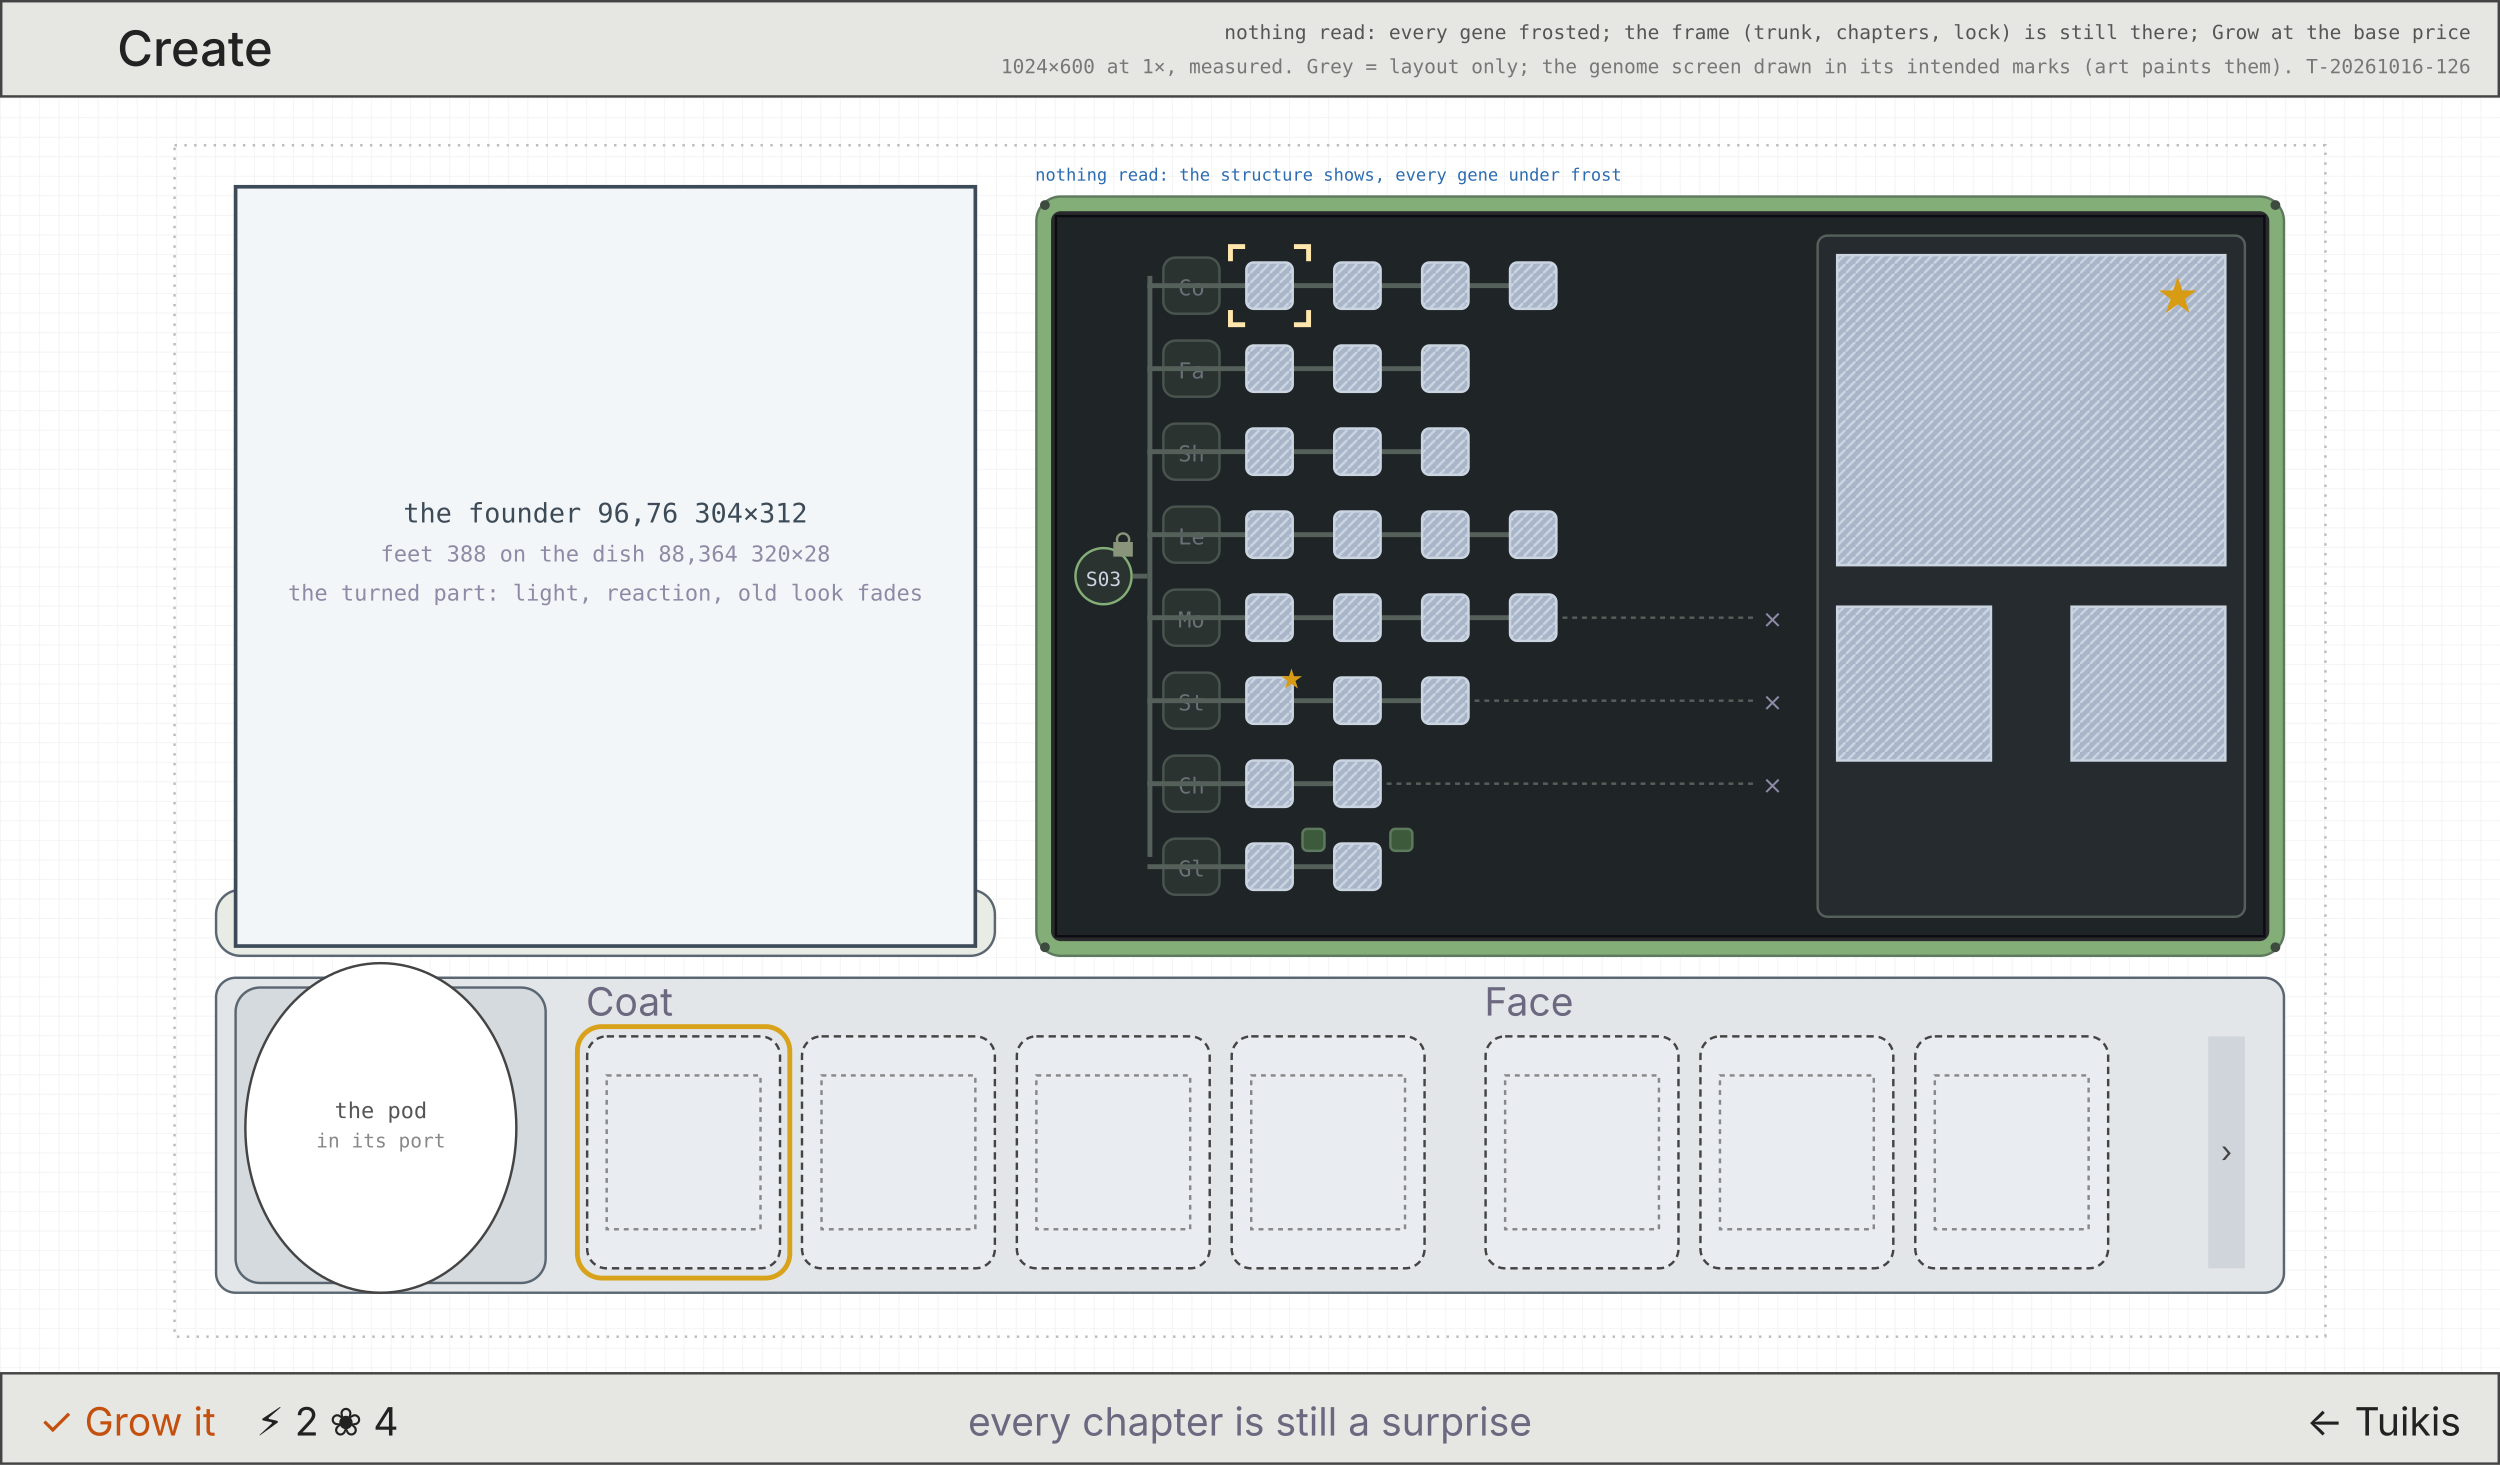
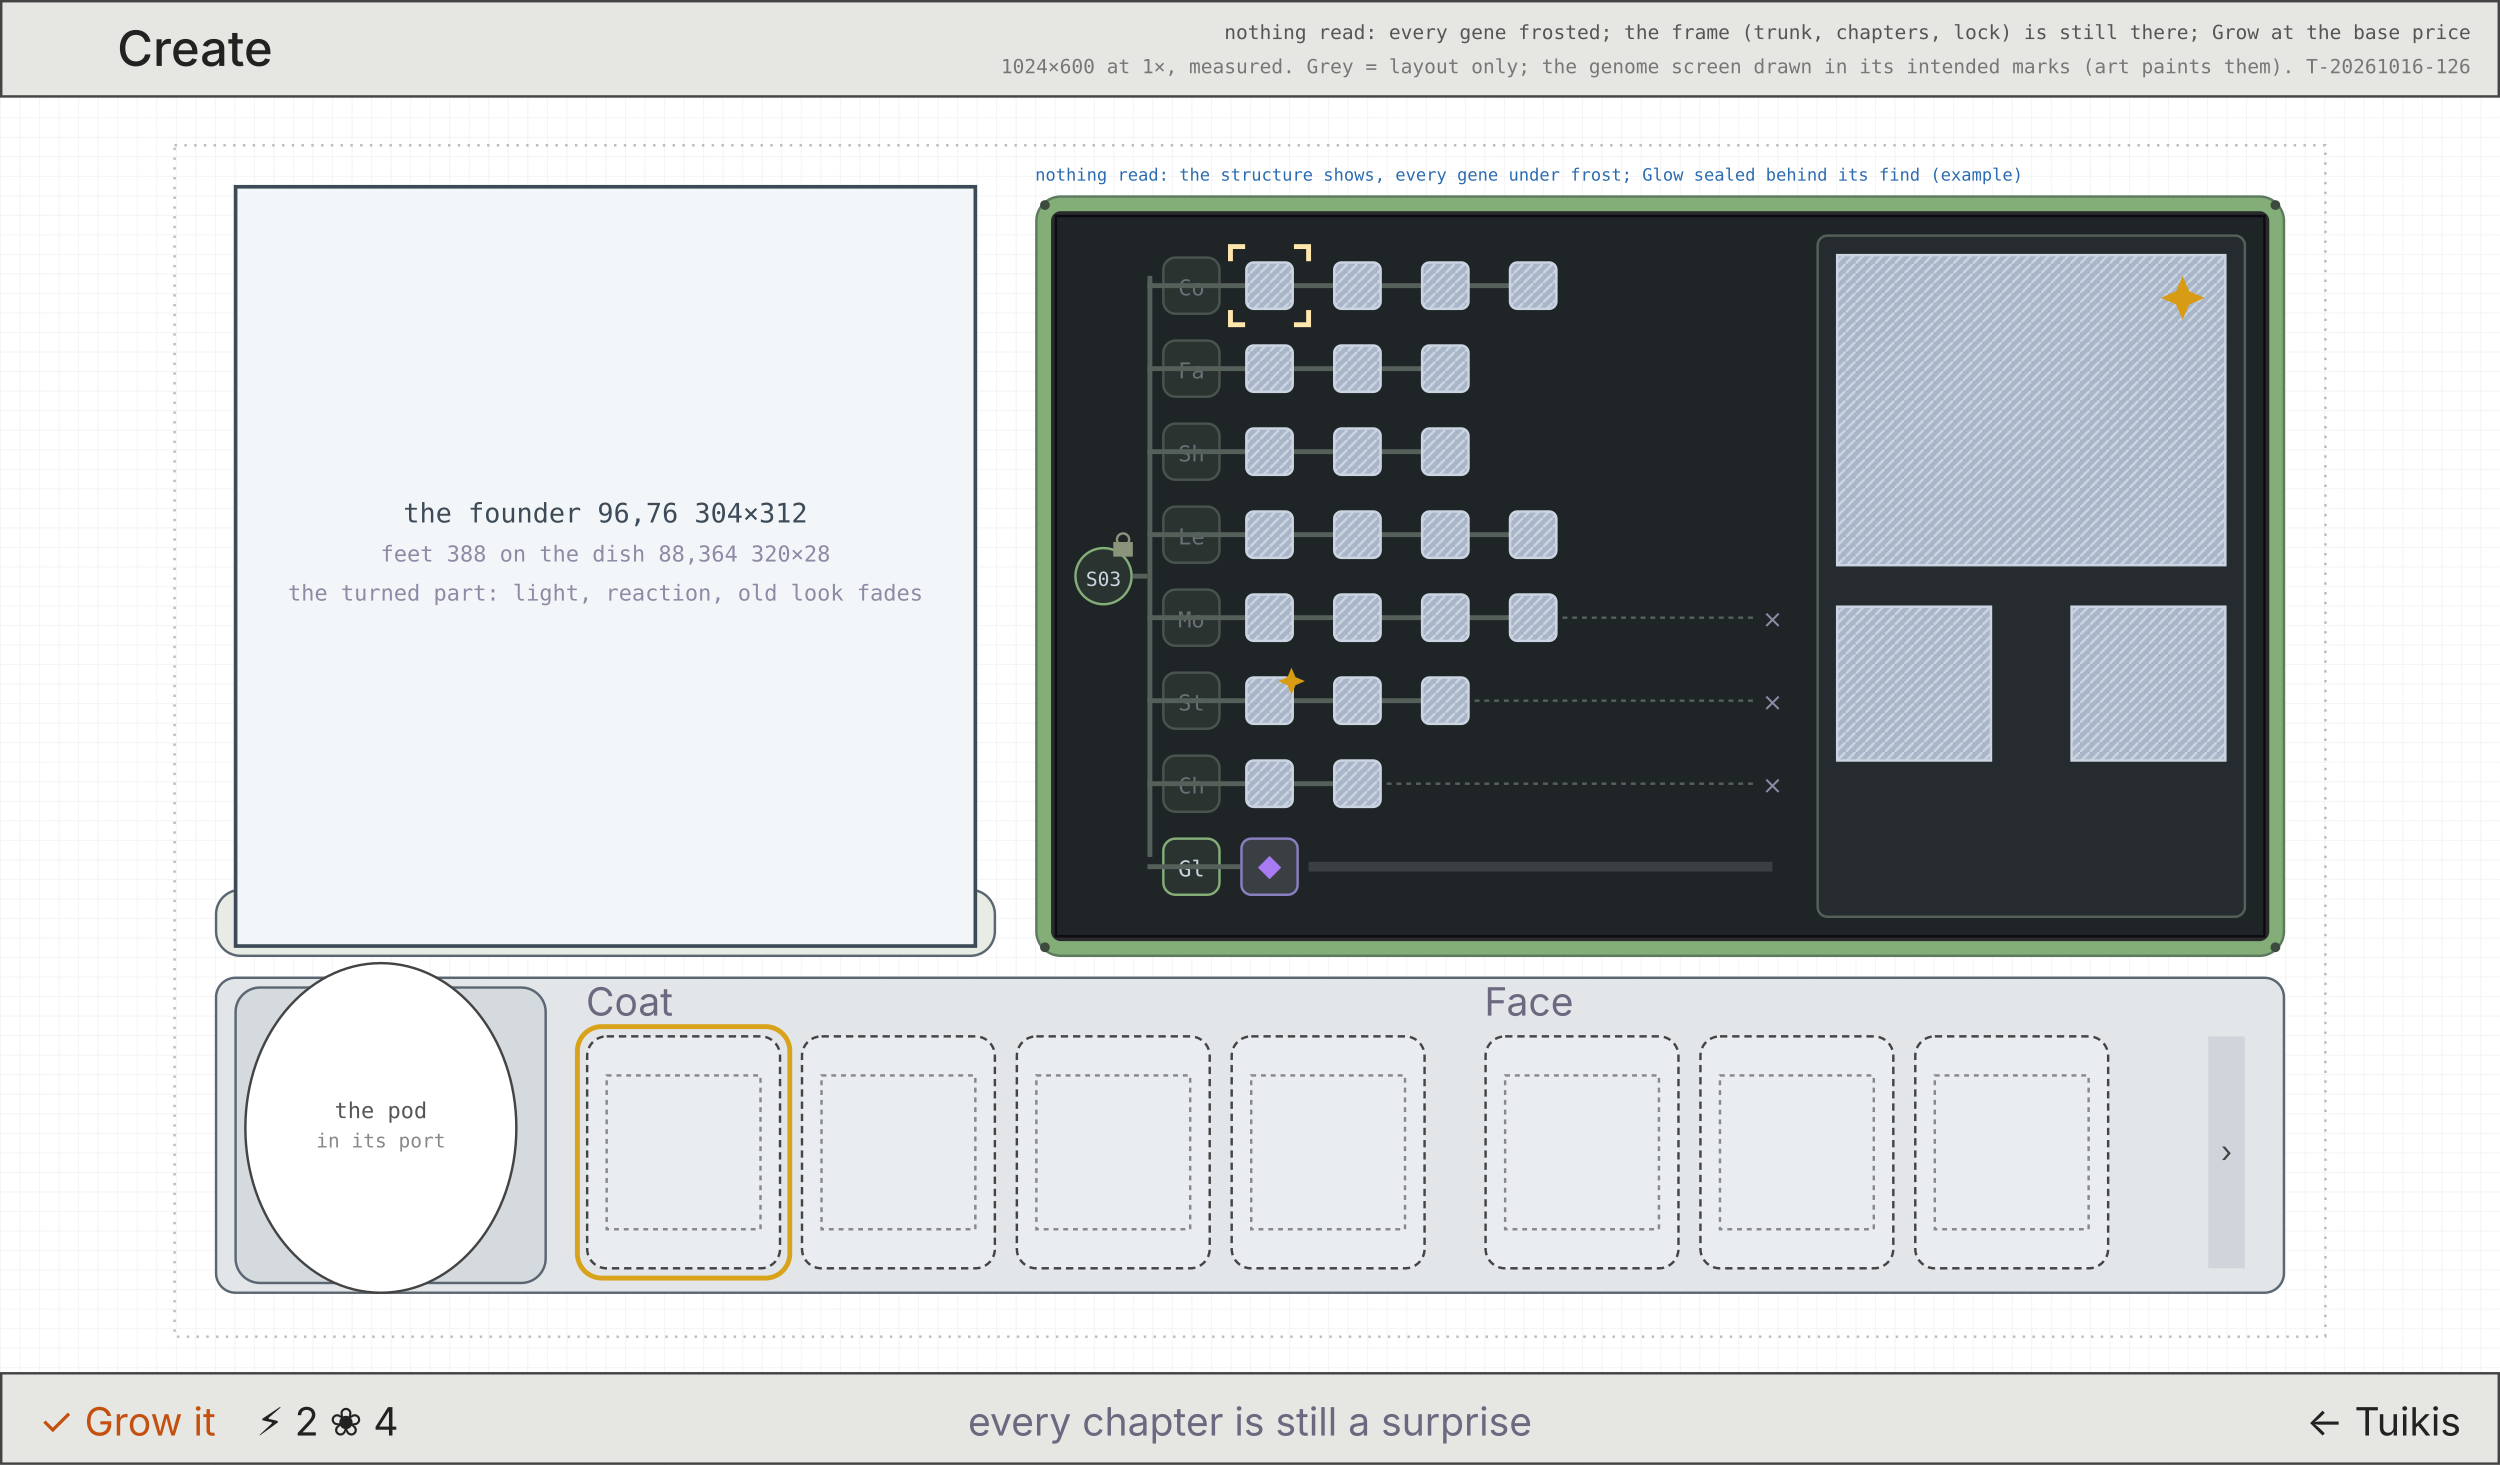
<svg xmlns="http://www.w3.org/2000/svg" viewBox="0 0 1024 600" width="1024" height="600" font-family="Inter, DejaVu Sans, sans-serif">
  <defs>
    <pattern id="g8" width="8" height="8" patternUnits="userSpaceOnUse">
      <path d="M8 0H0V8" fill="none" stroke="#efefef" stroke-width="0.5" />
    </pattern>
    <pattern id="fr" width="4" height="4" patternUnits="userSpaceOnUse">
      <rect width="4" height="4" fill="#a9b5c8" />
      <path d="M0 4L4 0" stroke="#cbd5e2" stroke-width="1" />
    </pattern>
  </defs>
  <rect width="1024" height="600" fill="#fff" />
  <rect width="1024" height="600" fill="url(#g8)" />
  <rect x="71.5" y="59.5" width="881" height="488" fill="none" stroke="#bbb" stroke-width="1" stroke-dasharray="1 3" />
  <rect x="0.5" y="0.5" width="1023" height="39" fill="#e6e6e2" stroke="#444" stroke-width="1" />
  <text x="48" y="27" font-size="20" fill="#222" text-anchor="start" font-weight="500">Create</text>
  <text x="1012" y="16" font-size="8" fill="#555" text-anchor="end" font-family="DejaVu Sans Mono, monospace">nothing read: every gene frosted; the frame (trunk, chapters, lock) is still there; Grow at the base price</text>
  <text x="1012" y="30" font-size="8" fill="#777" text-anchor="end" font-family="DejaVu Sans Mono, monospace">1024×600 at 1×, measured. Grey = layout only; the genome screen drawn in its intended marks (art paints them). T-20261016-126</text>
  <rect x="88.5" y="364.5" width="319" height="27" fill="#e8ece4" stroke="#5a6672" stroke-width="1" rx="10" />
  <rect x="96.5" y="76.5" width="303" height="311" fill="#f3f6f8" stroke="#3c4b57" stroke-width="1.5" />
  <text x="248" y="214" font-size="11" fill="#3c4b57" text-anchor="middle" font-family="DejaVu Sans Mono, monospace">the founder 96,76 304×312</text>
  <text x="248" y="230" font-size="9" fill="#8d8aa6" text-anchor="middle" font-family="DejaVu Sans Mono, monospace">feet 388 on the dish 88,364 320×28</text>
  <text x="248" y="246" font-size="9" fill="#8d8aa6" text-anchor="middle" font-family="DejaVu Sans Mono, monospace">the turned part: light, reaction, old look fades</text>
  <rect x="88.5" y="400.5" width="847" height="129" fill="#e3e6e8" stroke="#5a6672" stroke-width="1" rx="8" />
  <rect x="96.5" y="404.5" width="127" height="121" fill="#d5dade" stroke="#5a6672" stroke-width="1" rx="10" />
  <ellipse cx="156" cy="462" rx="55.5" ry="67.5" fill="#fff" stroke="#444" />
  <text x="156" y="458" font-size="9" fill="#555" text-anchor="middle" font-family="DejaVu Sans Mono, monospace">the pod</text>
  <text x="156" y="470" font-size="8" fill="#888" text-anchor="middle" font-family="DejaVu Sans Mono, monospace">in its port</text>
  <text x="240" y="416" font-size="16" fill="#6b6880" text-anchor="start">Coat</text>
  <rect x="240.5" y="424.5" width="79" height="95" fill="#e9edf2" stroke="#444" stroke-width="1" stroke-dasharray="3 2" rx="8" />
  <rect x="248.5" y="440.5" width="63" height="63" fill="#e9edf2" stroke="#888" stroke-width="1" stroke-dasharray="2 2" />
  <rect x="236.5" y="420.5" width="87" height="103" fill="none" stroke="#d9a21b" stroke-width="2" rx="10" />
  <rect x="328.5" y="424.5" width="79" height="95" fill="#e9edf2" stroke="#444" stroke-width="1" stroke-dasharray="3 2" rx="8" />
  <rect x="336.5" y="440.5" width="63" height="63" fill="#e9edf2" stroke="#888" stroke-width="1" stroke-dasharray="2 2" />
  <rect x="416.5" y="424.5" width="79" height="95" fill="#e9edf2" stroke="#444" stroke-width="1" stroke-dasharray="3 2" rx="8" />
  <rect x="424.5" y="440.5" width="63" height="63" fill="#e9edf2" stroke="#888" stroke-width="1" stroke-dasharray="2 2" />
  <rect x="504.5" y="424.5" width="79" height="95" fill="#e9edf2" stroke="#444" stroke-width="1" stroke-dasharray="3 2" rx="8" />
  <rect x="512.5" y="440.5" width="63" height="63" fill="#e9edf2" stroke="#888" stroke-width="1" stroke-dasharray="2 2" />
  <text x="608" y="416" font-size="16" fill="#6b6880" text-anchor="start">Face</text>
  <rect x="608.5" y="424.5" width="79" height="95" fill="#e9edf2" stroke="#444" stroke-width="1" stroke-dasharray="3 2" rx="8" />
  <rect x="616.5" y="440.5" width="63" height="63" fill="#e9edf2" stroke="#888" stroke-width="1" stroke-dasharray="2 2" />
  <rect x="696.5" y="424.5" width="79" height="95" fill="#e9edf2" stroke="#444" stroke-width="1" stroke-dasharray="3 2" rx="8" />
  <rect x="704.5" y="440.5" width="63" height="63" fill="#e9edf2" stroke="#888" stroke-width="1" stroke-dasharray="2 2" />
  <rect x="784.5" y="424.5" width="79" height="95" fill="#e9edf2" stroke="#444" stroke-width="1" stroke-dasharray="3 2" rx="8" />
  <rect x="792.5" y="440.5" width="63" height="63" fill="#e9edf2" stroke="#888" stroke-width="1" stroke-dasharray="2 2" />
  <rect x="904.5" y="424.5" width="15" height="95" fill="#cfd5da" stroke="none" stroke-width="1" />
  <text x="912" y="476" font-size="12" fill="#444" text-anchor="middle">›</text>
  <rect x="424.5" y="80.5" width="511" height="311" fill="#84ae78" stroke="#5d7a5f" stroke-width="1" rx="10" />
  <rect x="430.5" y="86.5" width="499" height="299" fill="#2a2a2d" stroke="none" stroke-width="1" rx="4" />
  <rect x="432.5" y="88.5" width="495" height="295" fill="#1f2427" stroke="#0c0a12" stroke-width="1" />
  <circle cx="428" cy="84" r="2" fill="#3d4a3e" stroke="none" stroke-width="1" />
  <circle cx="932" cy="84" r="2" fill="#3d4a3e" stroke="none" stroke-width="1" />
  <circle cx="428" cy="388" r="2" fill="#3d4a3e" stroke="none" stroke-width="1" />
  <circle cx="932" cy="388" r="2" fill="#3d4a3e" stroke="none" stroke-width="1" />
  <rect x="470" y="113" width="2" height="238" fill="#56605a" />
  <rect x="440.5" y="224.5" width="23" height="23" fill="#2a3330" stroke="#84ae78" stroke-width="1" rx="12" />
  <text x="452" y="240" font-size="8" fill="#cbd5e2" text-anchor="middle" font-family="DejaVu Sans Mono, monospace">S03</text>
  <rect x="464" y="235" width="6" height="2" fill="#56605a" />
  <rect x="456" y="222" width="8" height="6" fill="#8a947b" />
  <rect x="457.5" y="218.5" width="5" height="5" fill="none" stroke="#8a947b" stroke-width="1" rx="3" />
  <rect x="476.5" y="105.5" width="23" height="23" fill="#2a3330" stroke="#4a544e" stroke-width="1" rx="5" />
  <text x="488" y="121" font-size="9" fill="#6b6f78" text-anchor="middle" font-family="DejaVu Sans Mono, monospace">Co</text>
  <rect x="470" y="116" width="158" height="2" fill="#56605a" />
  <rect x="510.5" y="107.5" width="19" height="19" fill="url(#fr)" stroke="#cbd5e2" stroke-width="1" rx="3" />
  <path d="M504 107V101H510" fill="none" stroke="#ffe6ad" stroke-width="2" />
  <path d="M536 107V101H530" fill="none" stroke="#ffe6ad" stroke-width="2" />
  <path d="M504 127V133H510" fill="none" stroke="#ffe6ad" stroke-width="2" />
  <path d="M536 127V133H530" fill="none" stroke="#ffe6ad" stroke-width="2" />
  <rect x="546.5" y="107.5" width="19" height="19" fill="url(#fr)" stroke="#cbd5e2" stroke-width="1" rx="3" />
  <rect x="582.5" y="107.5" width="19" height="19" fill="url(#fr)" stroke="#cbd5e2" stroke-width="1" rx="3" />
  <rect x="618.5" y="107.5" width="19" height="19" fill="url(#fr)" stroke="#cbd5e2" stroke-width="1" rx="3" />
  <rect x="476.5" y="139.5" width="23" height="23" fill="#2a3330" stroke="#4a544e" stroke-width="1" rx="5" />
  <text x="488" y="155" font-size="9" fill="#6b6f78" text-anchor="middle" font-family="DejaVu Sans Mono, monospace">Fa</text>
  <rect x="470" y="150" width="122" height="2" fill="#56605a" />
  <rect x="510.5" y="141.5" width="19" height="19" fill="url(#fr)" stroke="#cbd5e2" stroke-width="1" rx="3" />
  <rect x="546.5" y="141.5" width="19" height="19" fill="url(#fr)" stroke="#cbd5e2" stroke-width="1" rx="3" />
  <rect x="582.5" y="141.5" width="19" height="19" fill="url(#fr)" stroke="#cbd5e2" stroke-width="1" rx="3" />
  <rect x="476.5" y="173.5" width="23" height="23" fill="#2a3330" stroke="#4a544e" stroke-width="1" rx="5" />
  <text x="488" y="189" font-size="9" fill="#6b6f78" text-anchor="middle" font-family="DejaVu Sans Mono, monospace">Sh</text>
  <rect x="470" y="184" width="122" height="2" fill="#56605a" />
  <rect x="510.5" y="175.5" width="19" height="19" fill="url(#fr)" stroke="#cbd5e2" stroke-width="1" rx="3" />
  <rect x="546.5" y="175.5" width="19" height="19" fill="url(#fr)" stroke="#cbd5e2" stroke-width="1" rx="3" />
  <rect x="582.5" y="175.5" width="19" height="19" fill="url(#fr)" stroke="#cbd5e2" stroke-width="1" rx="3" />
  <rect x="476.5" y="207.5" width="23" height="23" fill="#2a3330" stroke="#4a544e" stroke-width="1" rx="5" />
  <text x="488" y="223" font-size="9" fill="#6b6f78" text-anchor="middle" font-family="DejaVu Sans Mono, monospace">Le</text>
  <rect x="470" y="218" width="158" height="2" fill="#56605a" />
  <rect x="510.5" y="209.5" width="19" height="19" fill="url(#fr)" stroke="#cbd5e2" stroke-width="1" rx="3" />
  <rect x="546.5" y="209.5" width="19" height="19" fill="url(#fr)" stroke="#cbd5e2" stroke-width="1" rx="3" />
  <rect x="582.5" y="209.5" width="19" height="19" fill="url(#fr)" stroke="#cbd5e2" stroke-width="1" rx="3" />
  <rect x="618.5" y="209.5" width="19" height="19" fill="url(#fr)" stroke="#cbd5e2" stroke-width="1" rx="3" />
  <rect x="476.5" y="241.5" width="23" height="23" fill="#2a3330" stroke="#4a544e" stroke-width="1" rx="5" />
  <text x="488" y="257" font-size="9" fill="#6b6f78" text-anchor="middle" font-family="DejaVu Sans Mono, monospace">Mo</text>
  <rect x="470" y="252" width="158" height="2" fill="#56605a" />
  <line x1="640" y1="253" x2="720" y2="253" stroke="#56605a" stroke-dasharray="2 2" />
  <text x="726" y="257" font-size="10" fill="#8d8aa6" text-anchor="middle">⨯</text>
  <rect x="510.5" y="243.5" width="19" height="19" fill="url(#fr)" stroke="#cbd5e2" stroke-width="1" rx="3" />
  <rect x="546.5" y="243.5" width="19" height="19" fill="url(#fr)" stroke="#cbd5e2" stroke-width="1" rx="3" />
  <rect x="582.5" y="243.5" width="19" height="19" fill="url(#fr)" stroke="#cbd5e2" stroke-width="1" rx="3" />
  <rect x="618.5" y="243.5" width="19" height="19" fill="url(#fr)" stroke="#cbd5e2" stroke-width="1" rx="3" />
  <rect x="476.5" y="275.5" width="23" height="23" fill="#2a3330" stroke="#4a544e" stroke-width="1" rx="5" />
  <text x="488" y="291" font-size="9" fill="#6b6f78" text-anchor="middle" font-family="DejaVu Sans Mono, monospace">St</text>
  <rect x="470" y="286" width="122" height="2" fill="#56605a" />
  <line x1="604" y1="287" x2="720" y2="287" stroke="#56605a" stroke-dasharray="2 2" />
  <text x="726" y="291" font-size="10" fill="#8d8aa6" text-anchor="middle">⨯</text>
  <rect x="510.5" y="277.5" width="19" height="19" fill="url(#fr)" stroke="#cbd5e2" stroke-width="1" rx="3" />
-   <text x="529" y="282" font-size="10" fill="#d89b14" text-anchor="middle">★</text>
+   <path d="M529 273.5L530.65 277.35L534.5 279L530.65 280.65L529 284.5L527.35 280.65L523.5 279L527.35 277.35Z" fill="#d89b14" />
  <rect x="546.5" y="277.5" width="19" height="19" fill="url(#fr)" stroke="#cbd5e2" stroke-width="1" rx="3" />
  <rect x="582.5" y="277.5" width="19" height="19" fill="url(#fr)" stroke="#cbd5e2" stroke-width="1" rx="3" />
  <rect x="476.5" y="309.5" width="23" height="23" fill="#2a3330" stroke="#4a544e" stroke-width="1" rx="5" />
  <text x="488" y="325" font-size="9" fill="#6b6f78" text-anchor="middle" font-family="DejaVu Sans Mono, monospace">Ch</text>
  <rect x="470" y="320" width="86" height="2" fill="#56605a" />
  <line x1="568" y1="321" x2="720" y2="321" stroke="#56605a" stroke-dasharray="2 2" />
  <text x="726" y="325" font-size="10" fill="#8d8aa6" text-anchor="middle">⨯</text>
  <rect x="510.5" y="311.5" width="19" height="19" fill="url(#fr)" stroke="#cbd5e2" stroke-width="1" rx="3" />
  <rect x="546.5" y="311.5" width="19" height="19" fill="url(#fr)" stroke="#cbd5e2" stroke-width="1" rx="3" />
-   <rect x="476.5" y="343.5" width="23" height="23" fill="#2a3330" stroke="#4a544e" stroke-width="1" rx="5" />
-   <text x="488" y="359" font-size="9" fill="#6b6f78" text-anchor="middle" font-family="DejaVu Sans Mono, monospace">Gl</text>
-   <rect x="470" y="354" width="86" height="2" fill="#56605a" />
-   <rect x="510.5" y="345.5" width="19" height="19" fill="url(#fr)" stroke="#cbd5e2" stroke-width="1" rx="3" />
-   <rect x="533.5" y="339.5" width="9" height="9" fill="#3d5a3a" stroke="#5d7a5f" stroke-width="1" rx="2" />
-   <rect x="546.5" y="345.5" width="19" height="19" fill="url(#fr)" stroke="#cbd5e2" stroke-width="1" rx="3" />
-   <rect x="569.5" y="339.5" width="9" height="9" fill="#3d5a3a" stroke="#5d7a5f" stroke-width="1" rx="2" />
+   <rect x="476.5" y="343.5" width="23" height="23" fill="#2a3330" stroke="#84ae78" stroke-width="1" rx="5" />
+   <text x="488" y="359" font-size="9" fill="#cbd5e2" text-anchor="middle" font-family="DejaVu Sans Mono, monospace">Gl</text>
+   <rect x="470" y="354" width="38" height="2" fill="#56605a" />
+   <rect x="508.5" y="343.5" width="23" height="23" fill="#3a3f44" stroke="#8a7fc0" stroke-width="1" rx="4" />
+   <text x="520" y="359" font-size="10" fill="#a87bf3" text-anchor="middle">◆</text>
+   <rect x="536" y="353" width="190" height="4" fill="#3a3f44" />
  <rect x="744.5" y="96.5" width="175" height="279" fill="#252b2e" stroke="#56605a" stroke-width="1" rx="4" />
  <rect x="752.5" y="104.5" width="159" height="127" fill="url(#fr)" stroke="#cbd5e2" stroke-width="1" />
-   <text x="892" y="128" font-size="18" fill="#d89b14" text-anchor="middle">★</text>
+   <path d="M894 113L896.7 119.3L903 122L896.7 124.7L894 131L891.3 124.7L885 122L891.3 119.3Z" fill="#d89b14" />
  <rect x="752.5" y="248.5" width="63" height="63" fill="url(#fr)" stroke="#cbd5e2" stroke-width="1" />
  <rect x="848.5" y="248.5" width="63" height="63" fill="url(#fr)" stroke="#cbd5e2" stroke-width="1" />
-   <text x="424" y="74" font-size="7" fill="#2b6cb0" text-anchor="start" font-family="DejaVu Sans Mono, monospace">nothing read: the structure shows, every gene under frost</text>
+   <text x="424" y="74" font-size="7" fill="#2b6cb0" text-anchor="start" font-family="DejaVu Sans Mono, monospace">nothing read: the structure shows, every gene under frost; Glow sealed behind its find (example)</text>
  <rect x="0.5" y="562.5" width="1023" height="37" fill="#e6e6e2" stroke="#444" stroke-width="1" />
  <text x="16" y="588" font-size="16" fill="#c4500f" text-anchor="start">✓ Grow it</text>
  <text x="105" y="588" font-size="16" fill="#222" text-anchor="start">⚡ 2 ❀ 4</text>
  <text x="512" y="588" font-size="16" fill="#6b6880" text-anchor="middle">every chapter is still a surprise</text>
  <text x="1008" y="588" font-size="16" fill="#222" text-anchor="end">← Tuikis</text>
</svg>
